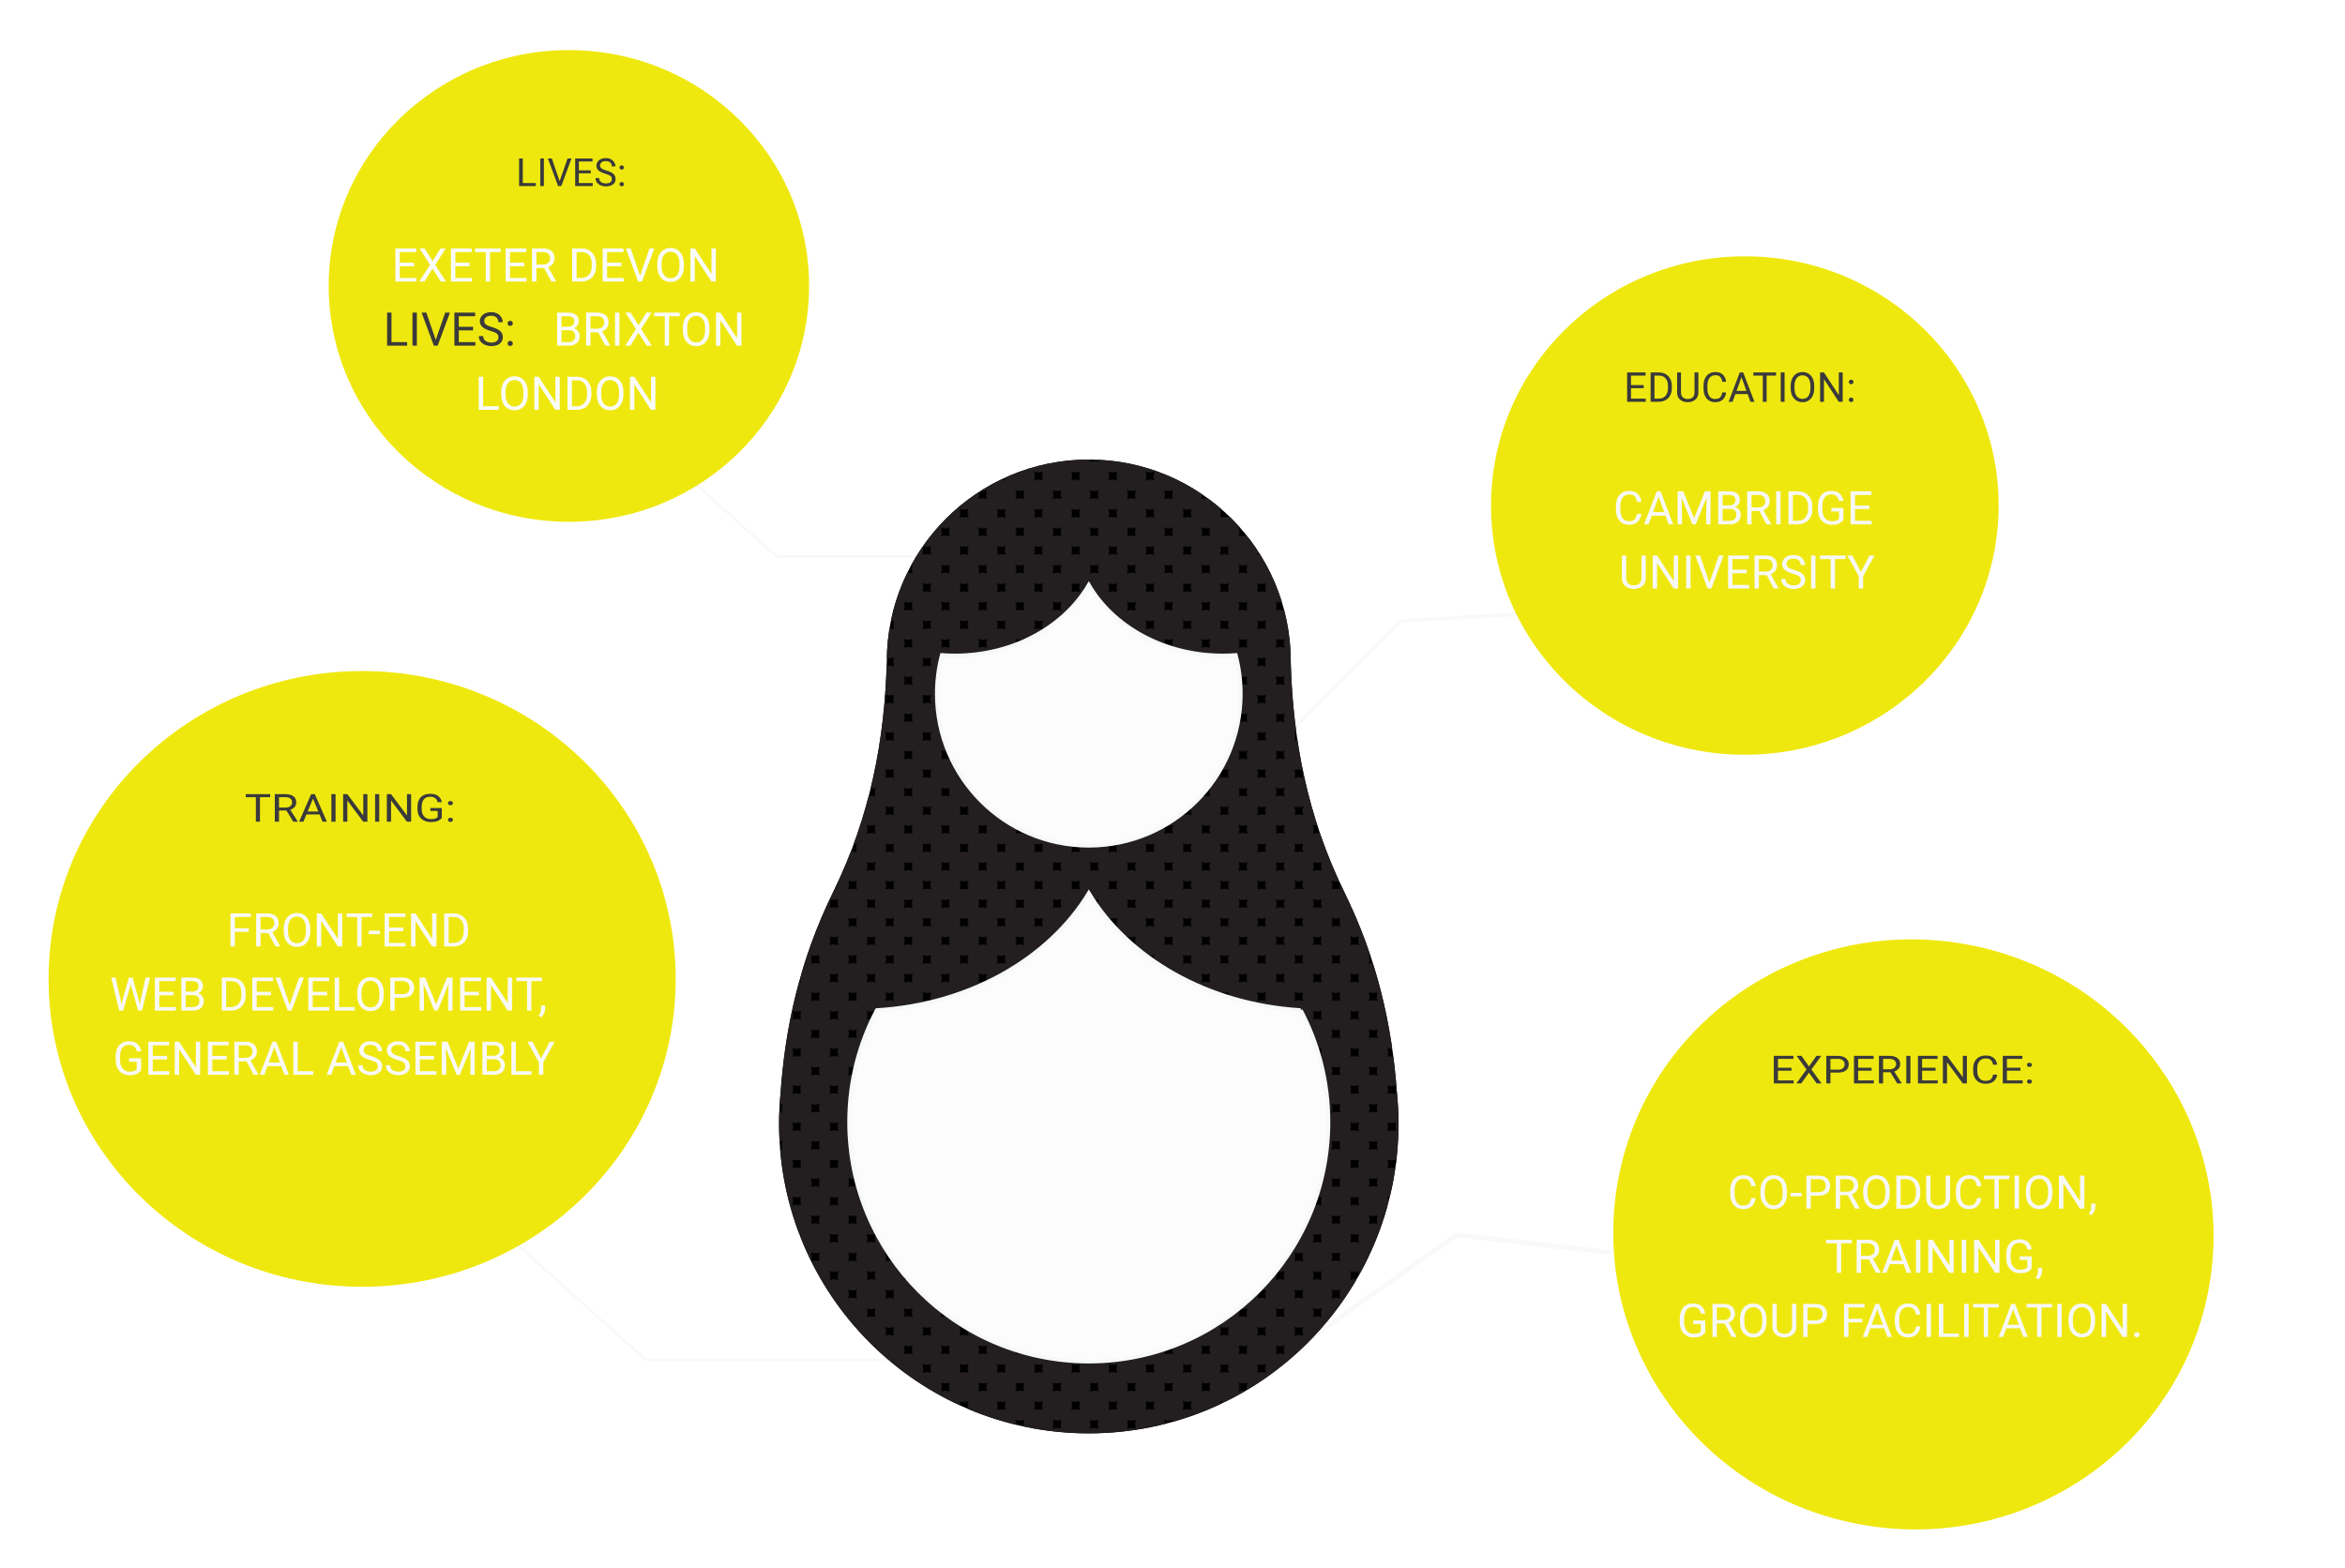
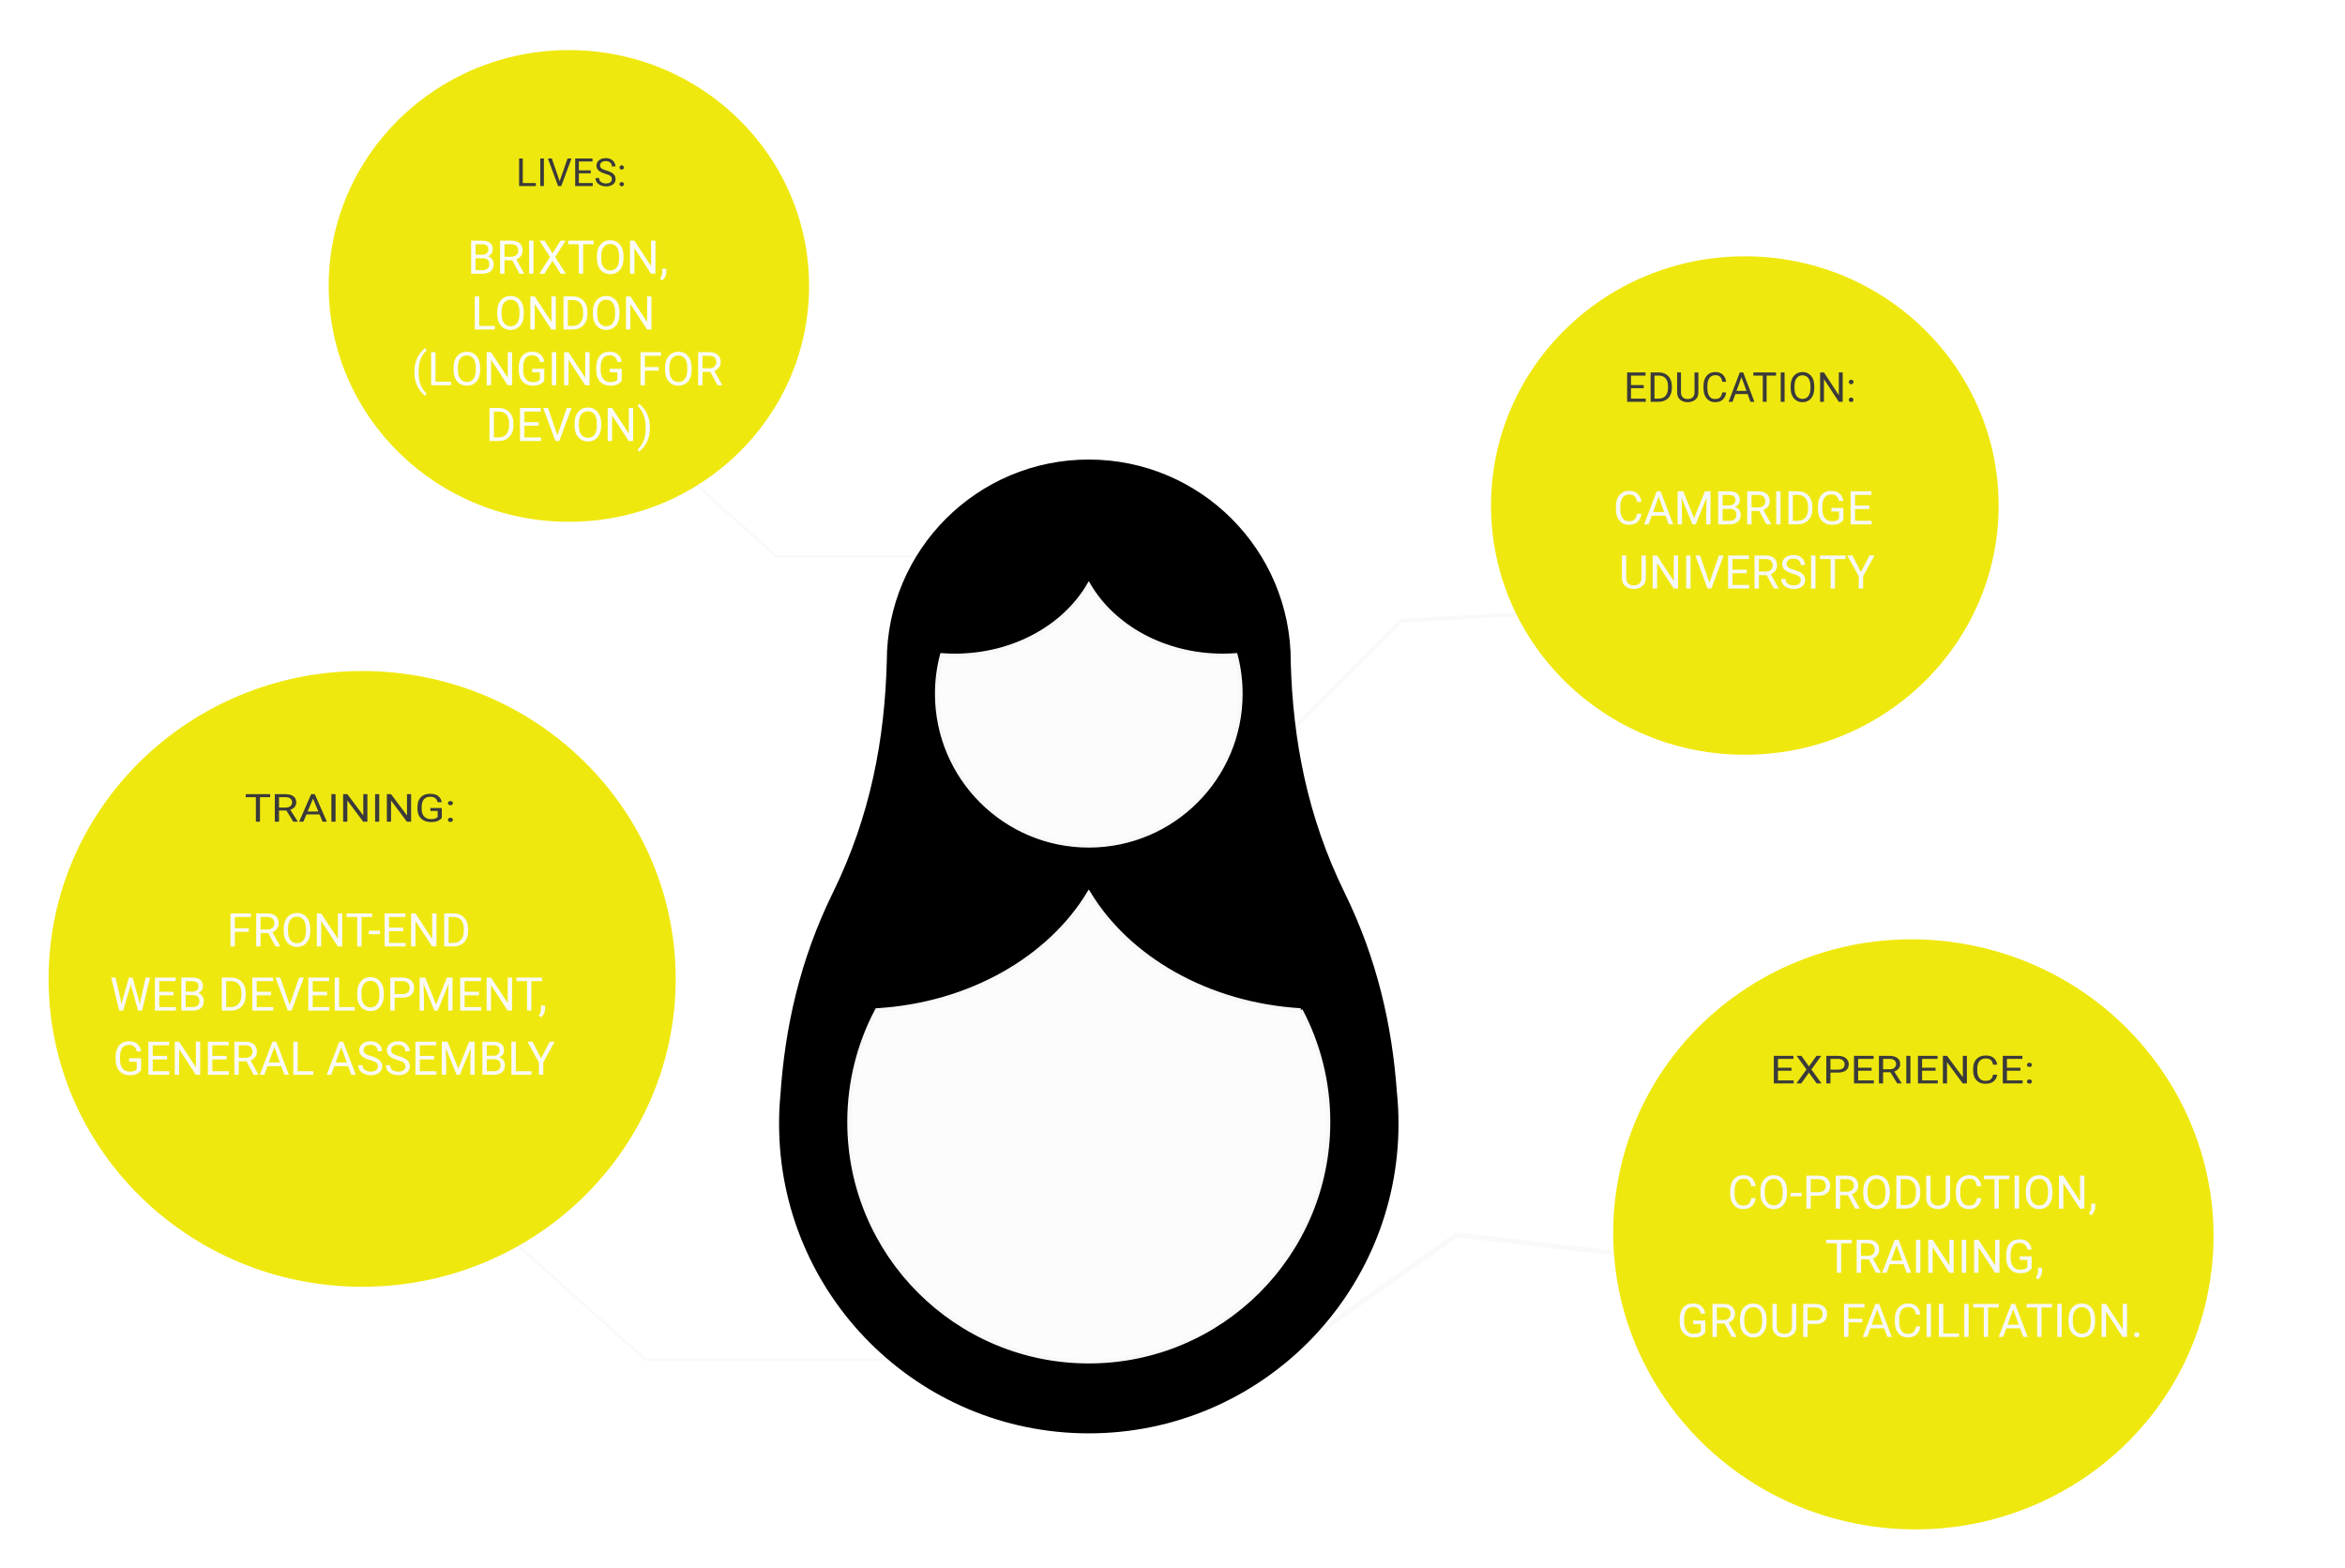
- <svg xmlns="http://www.w3.org/2000/svg" version="1.1" id="Layer_1" x="0px" y="0px" width="908px" height="607px" viewBox="0 0 908 607" enable-background="new 0 0 908 607" xml:space="preserve">
-   <pattern x="-15.5" y="710" width="28.8" height="28.801" patternUnits="userSpaceOnUse" id="_x31_0_dpi_80_x25_" viewBox="5.76 -34.559 28.8 28.801" overflow="visible">
+ <svg xmlns="http://www.w3.org/2000/svg" xmlns:xlink="http://www.w3.org/1999/xlink" version="1.1" id="Layer_1" x="0px" y="0px" width="908px" height="607px" viewBox="0 0 908 607" enable-background="new 0 0 908 607" xml:space="preserve">
+   <pattern x="-15.5" y="710" width="28.8" height="28.801" patternUnits="userSpaceOnUse" id="_x31_0_dpi_80_x25_" viewBox="5.76 -34.561 28.8 28.801" overflow="visible">
    <g>
-       <polygon fill="none" points="5.76,-34.559 34.56,-34.559 34.56,-5.758 5.76,-5.758   " />
+       <polygon fill="none" points="5.76,-5.76 34.56,-5.76 34.56,-34.561 5.76,-34.561   " />
      <g>
-         <path fill="#231F20" d="M12.96-7.199c3.181,0,5.76-2.578,5.76-5.76c0-3.182-2.579-5.76-5.76-5.76c-3.182,0-5.76,2.578-5.76,5.76     C7.2-9.777,9.778-7.199,12.96-7.199z" />
-         <path fill="#231F20" d="M27.36-7.199c3.181,0,5.76-2.578,5.76-5.76c0-3.182-2.579-5.76-5.76-5.76     c-3.183,0-5.761,2.578-5.761,5.76C21.6-9.777,24.178-7.199,27.36-7.199z" />
-         <path fill="#231F20" d="M12.96-21.6c3.181,0,5.76-2.578,5.76-5.76c0-3.182-2.579-5.758-5.76-5.758     c-3.182,0-5.76,2.576-5.76,5.758C7.2-24.178,9.778-21.6,12.96-21.6z" />
-         <path fill="#231F20" d="M27.36-21.6c3.181,0,5.76-2.578,5.76-5.76c0-3.182-2.579-5.758-5.76-5.758     c-3.183,0-5.761,2.576-5.761,5.758C21.6-24.178,24.178-21.6,27.36-21.6z" />
-         <path fill="#231F20" d="M34.56,0c3.182,0,5.761-2.576,5.761-5.76c0-3.18-2.579-5.758-5.761-5.758c-3.182,0-5.76,2.578-5.76,5.758     C28.8-2.576,31.378,0,34.56,0z" />
-         <path fill="#231F20" d="M20.16,0c3.181,0,5.76-2.576,5.76-5.76c0-3.18-2.579-5.758-5.76-5.758c-3.183,0-5.76,2.578-5.76,5.758     C14.4-2.576,16.978,0,20.16,0z" />
-         <path fill="#231F20" d="M34.56-14.398c3.182,0,5.761-2.578,5.761-5.76s-2.579-5.76-5.761-5.76c-3.182,0-5.76,2.578-5.76,5.76     S31.378-14.398,34.56-14.398z" />
-         <path fill="#231F20" d="M20.16-14.398c3.181,0,5.76-2.578,5.76-5.76s-2.579-5.76-5.76-5.76c-3.183,0-5.76,2.578-5.76,5.76     S16.978-14.398,20.16-14.398z" />
-       </g>
-       <g>
-         <path fill="#231F20" d="M5.76,0c3.182,0,5.761-2.576,5.761-5.76c0-3.18-2.579-5.758-5.761-5.758S0-8.939,0-5.76     C0-2.576,2.578,0,5.76,0z" />
-         <path fill="#231F20" d="M5.76-14.398c3.182,0,5.761-2.578,5.761-5.76s-2.579-5.76-5.761-5.76S0-23.34,0-20.158     S2.578-14.398,5.76-14.398z" />
-       </g>
-       <g>
-         <path fill="#231F20" d="M34.56-28.799c3.182,0,5.761-2.578,5.761-5.76s-2.579-5.76-5.761-5.76c-3.182,0-5.76,2.578-5.76,5.76     S31.378-28.799,34.56-28.799z" />
-         <path fill="#231F20" d="M20.16-28.799c3.181,0,5.76-2.578,5.76-5.76s-2.579-5.76-5.76-5.76c-3.183,0-5.76,2.578-5.76,5.76     S16.978-28.799,20.16-28.799z" />
-       </g>
-       <g>
-         <path fill="#231F20" d="M5.76-28.799c3.182,0,5.761-2.578,5.761-5.76s-2.579-5.76-5.761-5.76S0-37.74,0-34.559     S2.578-28.799,5.76-28.799z" />
+         <polygon fill="none" points="5.76,-5.76 34.56,-5.76 34.56,-34.561 5.76,-34.561    " />
+         <g>
+           <path fill="#231F20" d="M12.96-33.12c3.181,0,5.76,2.578,5.76,5.76s-2.579,5.76-5.76,5.76c-3.182,0-5.76-2.578-5.76-5.76      C7.2-30.542,9.778-33.12,12.96-33.12z" />
+           <path fill="#231F20" d="M27.36-33.12c3.181,0,5.76,2.578,5.76,5.76s-2.579,5.76-5.76,5.76c-3.183,0-5.761-2.578-5.761-5.76      C21.6-30.542,24.178-33.12,27.36-33.12z" />
+           <path fill="#231F20" d="M12.96-18.719c3.181,0,5.76,2.578,5.76,5.76s-2.579,5.758-5.76,5.758c-3.182,0-5.76-2.576-5.76-5.758      C7.2-16.141,9.778-18.719,12.96-18.719z" />
+           <path fill="#231F20" d="M27.36-18.719c3.181,0,5.76,2.578,5.76,5.76s-2.579,5.758-5.76,5.758c-3.183,0-5.761-2.576-5.761-5.758      C21.6-16.141,24.178-18.719,27.36-18.719z" />
+           <path fill="#231F20" d="M34.56-40.319c3.182,0,5.761,2.576,5.761,5.76c0,3.18-2.579,5.758-5.761,5.758      c-3.182,0-5.76-2.578-5.76-5.758C28.8-37.743,31.378-40.319,34.56-40.319z" />
+           <path fill="#231F20" d="M20.16-40.319c3.181,0,5.76,2.576,5.76,5.76c0,3.18-2.579,5.758-5.76,5.758      c-3.183,0-5.76-2.578-5.76-5.758C14.4-37.743,16.978-40.319,20.16-40.319z" />
+           <path fill="#231F20" d="M34.56-25.921c3.182,0,5.761,2.578,5.761,5.76s-2.579,5.76-5.761,5.76c-3.182,0-5.76-2.578-5.76-5.76      S31.378-25.921,34.56-25.921z" />
+           <path fill="#231F20" d="M20.16-25.921c3.181,0,5.76,2.578,5.76,5.76s-2.579,5.76-5.76,5.76c-3.183,0-5.76-2.578-5.76-5.76      S16.978-25.921,20.16-25.921z" />
+         </g>
+         <g>
+           <path fill="#231F20" d="M5.76-40.319c3.182,0,5.761,2.576,5.761,5.76c0,3.18-2.579,5.758-5.761,5.758S0-31.38,0-34.559      C0-37.743,2.578-40.319,5.76-40.319z" />
+           <path fill="#231F20" d="M5.76-25.921c3.182,0,5.761,2.578,5.761,5.76s-2.579,5.76-5.761,5.76S0-16.979,0-20.161      S2.578-25.921,5.76-25.921z" />
+         </g>
+         <g>
+           <path fill="#231F20" d="M34.56-11.52c3.182,0,5.761,2.578,5.761,5.76S37.742,0,34.56,0c-3.182,0-5.76-2.578-5.76-5.76      S31.378-11.52,34.56-11.52z" />
+           <path fill="#231F20" d="M20.16-11.52c3.181,0,5.76,2.578,5.76,5.76S23.341,0,20.16,0c-3.183,0-5.76-2.578-5.76-5.76      S16.978-11.52,20.16-11.52z" />
+         </g>
+         <g>
+           <path fill="#231F20" d="M5.76-11.52c3.182,0,5.761,2.578,5.761,5.76S8.942,0,5.76,0S0-2.579,0-5.76S2.578-11.52,5.76-11.52z" />
+         </g>
      </g>
    </g>
  </pattern>
  <g id="background">
</g>
  <g id="badges">
    <g id="education">
      <g id="education-badge">
        <g>
          <g>
            <polyline fill="none" stroke="#F9F9F9" stroke-width="1.479" stroke-miterlimit="10" points="497.871,285.095 542.706,240.261        542.558,240.408 589.046,237.837      " />
          </g>
          <ellipse fill="#EFE80F" cx="675.607" cy="195.786" rx="98.279" ry="96.52" />
        </g>
        <g id="education-details_1_">
          <rect x="617" y="181" fill="#EFE80F" width="118" height="56" />
          <text transform="matrix(1 0 0 1 624.6454 203.0769)" fill="#F7F8F9" font-family="'Roboto'" font-size="18">CAMBRIDGE </text>
          <text transform="matrix(1 0 0 1 626.7734 227.9229)" fill="#F7F8F9" font-family="'Roboto'" font-size="18">UNIVERSITY</text>
        </g>
        <g id="education-title_1_">
          <rect x="631.562" y="127" fill="#EFE80F" width="77.5" height="38" />
          <text id="education-title" transform="matrix(1 0 0 1 628.7052 155.611)" fill="#3A3A3A" font-family="'Roboto'" font-size="16">EDUCATION:</text>
        </g>
      </g>
    </g>
    <g id="lives">
      <g id="lives-badge">
        <g>
          <polyline fill="none" stroke="#F9F9F9" stroke-miterlimit="10" points="390,215.5 300.375,215.5 300.67,215.5 251.314,171.453           " />
          <ellipse fill="#EFE80F" cx="220.275" cy="110.745" rx="93.008" ry="91.344" />
        </g>
        <g id="lives-details_1_">
          <rect x="166" y="89" fill="#EFE80F" width="109" height="76" />
-           <text transform="matrix(1 0 0 1 151.616 109.0236)" fill="#FAFBFC" font-family="'Roboto'" font-size="18">EXETER DEVON</text>
-           <text transform="matrix(1 0 0 1 148.406 133.8706)" fill="#3A3A3A" font-family="'Roboto'" font-size="18">LIVES:</text>
-           <text transform="matrix(1 0 0 1 209.764 133.8706)" fill="#FAFBFC" font-family="'Roboto'" font-size="18"> BRIXTON</text>
-           <text transform="matrix(1 0 0 1 183.897 158.7166)" fill="#FAFBFC" font-family="'Roboto'" font-size="18">LONDON</text>
+           <text transform="matrix(1 0 0 1 180.9447 106)" enable-background="new    ">
+             <tspan x="0" y="0" fill="#FAFBFC" font-family="'Roboto'" font-size="18">BRIXTON,</tspan>
+             <tspan x="1.419" y="21.6" fill="#FAFBFC" font-family="'Roboto'" font-size="18">LONDON </tspan>
+             <tspan x="-21.656" y="43.2" fill="#FAFBFC" font-family="'Roboto'" font-size="18">(LONGING FOR </tspan>
+             <tspan x="7.102" y="64.8" fill="#FAFBFC" font-family="'Roboto'" font-size="18">DEVON)</tspan>
+           </text>
        </g>
        <g id="lives-title_1_">
          <rect x="192.025" y="49" fill="#EFE80F" width="56.5" height="29" />
          <text id="lives-title" transform="matrix(1 0 0 1 199.7715 72.0493)" fill="#3A3A3A" font-family="'Roboto'" font-size="15">LIVES: </text>
        </g>
      </g>
    </g>
    <g id="experience">
      <g id="experience-badge">
-         <ellipse transform="matrix(0.1692 -0.9856 0.9856 0.1692 144.3283 1127.385)" fill="#EFE80F" cx="740.873" cy="478.084" rx="114.187" ry="116.268" />
+         <ellipse transform="matrix(-0.9856 -0.1692 0.1692 -0.9856 1390.197 1074.607)" fill="#EFE80F" cx="740.884" cy="478.072" rx="116.27" ry="114.189" />
        <g>
          <polyline fill="none" stroke="#F9F9F9" stroke-width="1.904" stroke-miterlimit="10" points="497.575,525.215 564.242,478.084       564.023,478.239 623.581,485.105     " />
        </g>
        <g id="experience-title_1_">
          <rect x="691.154" y="399.349" fill="#EFE80F" width="92.559" height="28" />
-           <text id="experience-title" transform="matrix(1.1333 0 0 1 685.4332 419.5918)" fill="#3A3A3A" font-family="'Roboto'" font-size="15">EXPERIENCE: </text>
+           <text id="experience-title" transform="matrix(1.1333 0 0 1 685.4326 419.5918)" fill="#3A3A3A" font-family="'Roboto'" font-size="15">EXPERIENCE: </text>
        </g>
        <g id="experience-details_1_">
          <rect x="649.326" y="443.647" fill="#EFE80F" width="191" height="92" />
          <text transform="matrix(1 0 0 1 668.8838 468.0975)" fill="#F7F8F9" font-family="'Roboto'" font-size="18">CO-PRODUCTION, </text>
          <text transform="matrix(1 0 0 1 706.6858 492.9445)" fill="#F7F8F9" font-family="'Roboto'" font-size="18">TRAINING,</text>
          <text transform="matrix(1 0 0 1 649.3258 517.7905)" fill="#F7F8F9" font-family="'Roboto'" font-size="18">GROUP FACILITATION.</text>
        </g>
      </g>
    </g>
    <g id="training">
      <g id="training-badge">
        <g>
          <polyline fill="none" stroke="#F9F9F9" stroke-miterlimit="10" points="343,526.5 249.576,526.5 249.883,526.5 198.79,480.753           " />
          <ellipse fill="#EFE80F" cx="140.223" cy="379.119" rx="121.41" ry="119.237" />
        </g>
        <g id="training-title_1_">
          <rect x="91.085" y="296.867" fill="#EFE80F" width="88" height="28" />
-           <text id="training-title" transform="matrix(1.145 0 0 1 94.7467 318.2344)" fill="#3A3A3A" font-family="'Roboto'" font-size="15">TRAINING: </text>
+           <text id="training-title" transform="matrix(1.145 0 0 1 94.7461 318.2344)" fill="#3A3A3A" font-family="'Roboto'" font-size="15">TRAINING: </text>
        </g>
        <g id="training-details_1_">
          <rect x="44.775" y="360" fill="#EFE80F" width="169.5" height="64" />
          <text transform="matrix(1 0 0 1 87.7589 366.5493)" fill="#F9F9F9" font-family="'Roboto'" font-size="18">FRONT-END</text>
          <text transform="matrix(1 0 0 1 42.5169 391.3963)" fill="#F9F9F9" font-family="'Roboto'" font-size="18">WEB DEVELOPMENT, </text>
          <text transform="matrix(1 0 0 1 43.6949 416.2423)" fill="#F9F9F9" font-family="'Roboto'" font-size="18">GENERAL ASSEMBLY</text>
        </g>
      </g>
    </g>
  </g>
  <g>
    <g>
      <path d="M540.872,422.785c0.418,4.084,0.639,8.224,0.639,12.415c0,66.231-53.69,119.925-119.925,119.925    S301.661,501.435,301.661,435.2c0-3.816,0.185-7.585,0.533-11.314c1.776-26.054,7.522-52.127,20.308-78.177    c14.645-29.83,20.079-59.68,20.868-89.522v-0.004c0-43.193,35.02-78.208,78.212-78.208c43.197,0,78.212,35.016,78.212,78.208    c0,0.185-0.004,0.371-0.004,0.556c0.86,29.661,6.306,59.333,20.845,88.97C533.236,371.4,539.009,397.094,540.872,422.785z" />
-       <path fill="url(#_x31_0_dpi_80_x25_)" d="M540.872,422.785c0.418,4.084,0.639,8.224,0.639,12.415    c0,66.231-53.69,119.925-119.925,119.925S301.661,501.435,301.661,435.2c0-3.816,0.185-7.585,0.533-11.314    c1.776-26.054,7.522-52.127,20.308-78.177c14.645-29.83,20.079-59.68,20.868-89.522v-0.004c0-43.193,35.02-78.208,78.212-78.208    c43.197,0,78.212,35.016,78.212,78.208c0,0.185-0.004,0.371-0.004,0.556c0.86,29.661,6.306,59.333,20.845,88.97    C533.236,371.4,539.009,397.094,540.872,422.785z" />
+       <pattern id="SVGID_1_" xlink:href="#_x31_0_dpi_80_x25_" patternTransform="matrix(1 0 0 -1 51.84 -17500.68)">
+ 		</pattern>
+       <path fill="url(#SVGID_1_)" d="M540.872,422.785c0.418,4.084,0.639,8.224,0.639,12.415c0,66.231-53.69,119.925-119.925,119.925    S301.661,501.435,301.661,435.2c0-3.816,0.185-7.585,0.533-11.314c1.776-26.054,7.522-52.127,20.308-78.177    c14.645-29.83,20.079-59.68,20.868-89.522v-0.004c0-43.193,35.02-78.208,78.212-78.208c43.197,0,78.212,35.016,78.212,78.208    c0,0.185-0.004,0.371-0.004,0.556c0.86,29.661,6.306,59.333,20.845,88.97C533.236,371.4,539.009,397.094,540.872,422.785z" />
    </g>
    <path fill="#FCFCFC" stroke="#F7F8F9" stroke-width="1.479" stroke-miterlimit="10" d="M478.487,253.704   c1.255,4.787,1.926,9.807,1.926,14.988c0,32.49-26.338,58.828-58.824,58.828c-32.49,0-58.828-26.338-58.828-58.828   c0-5.182,0.671-10.201,1.93-14.988c1.654,0.118,3.319,0.182,5.004,0.182c22.743,0,42.419-11.141,51.894-27.352   c9.471,16.208,29.152,27.352,51.89,27.352C475.168,253.885,476.833,253.822,478.487,253.704z" />
    <path fill="#FCFCFC" stroke="#F7F8F9" stroke-width="1.479" stroke-miterlimit="10" d="M503.648,391.219   c6.835,12.924,10.714,27.672,10.714,43.311c0,51.231-41.535,92.778-92.774,92.778s-92.778-41.543-92.778-92.778   c0-15.639,3.879-30.383,10.718-43.311c36.038-2.182,66.752-20.055,82.06-45.32C436.888,371.164,467.61,389.037,503.648,391.219" />
  </g>
</svg>
